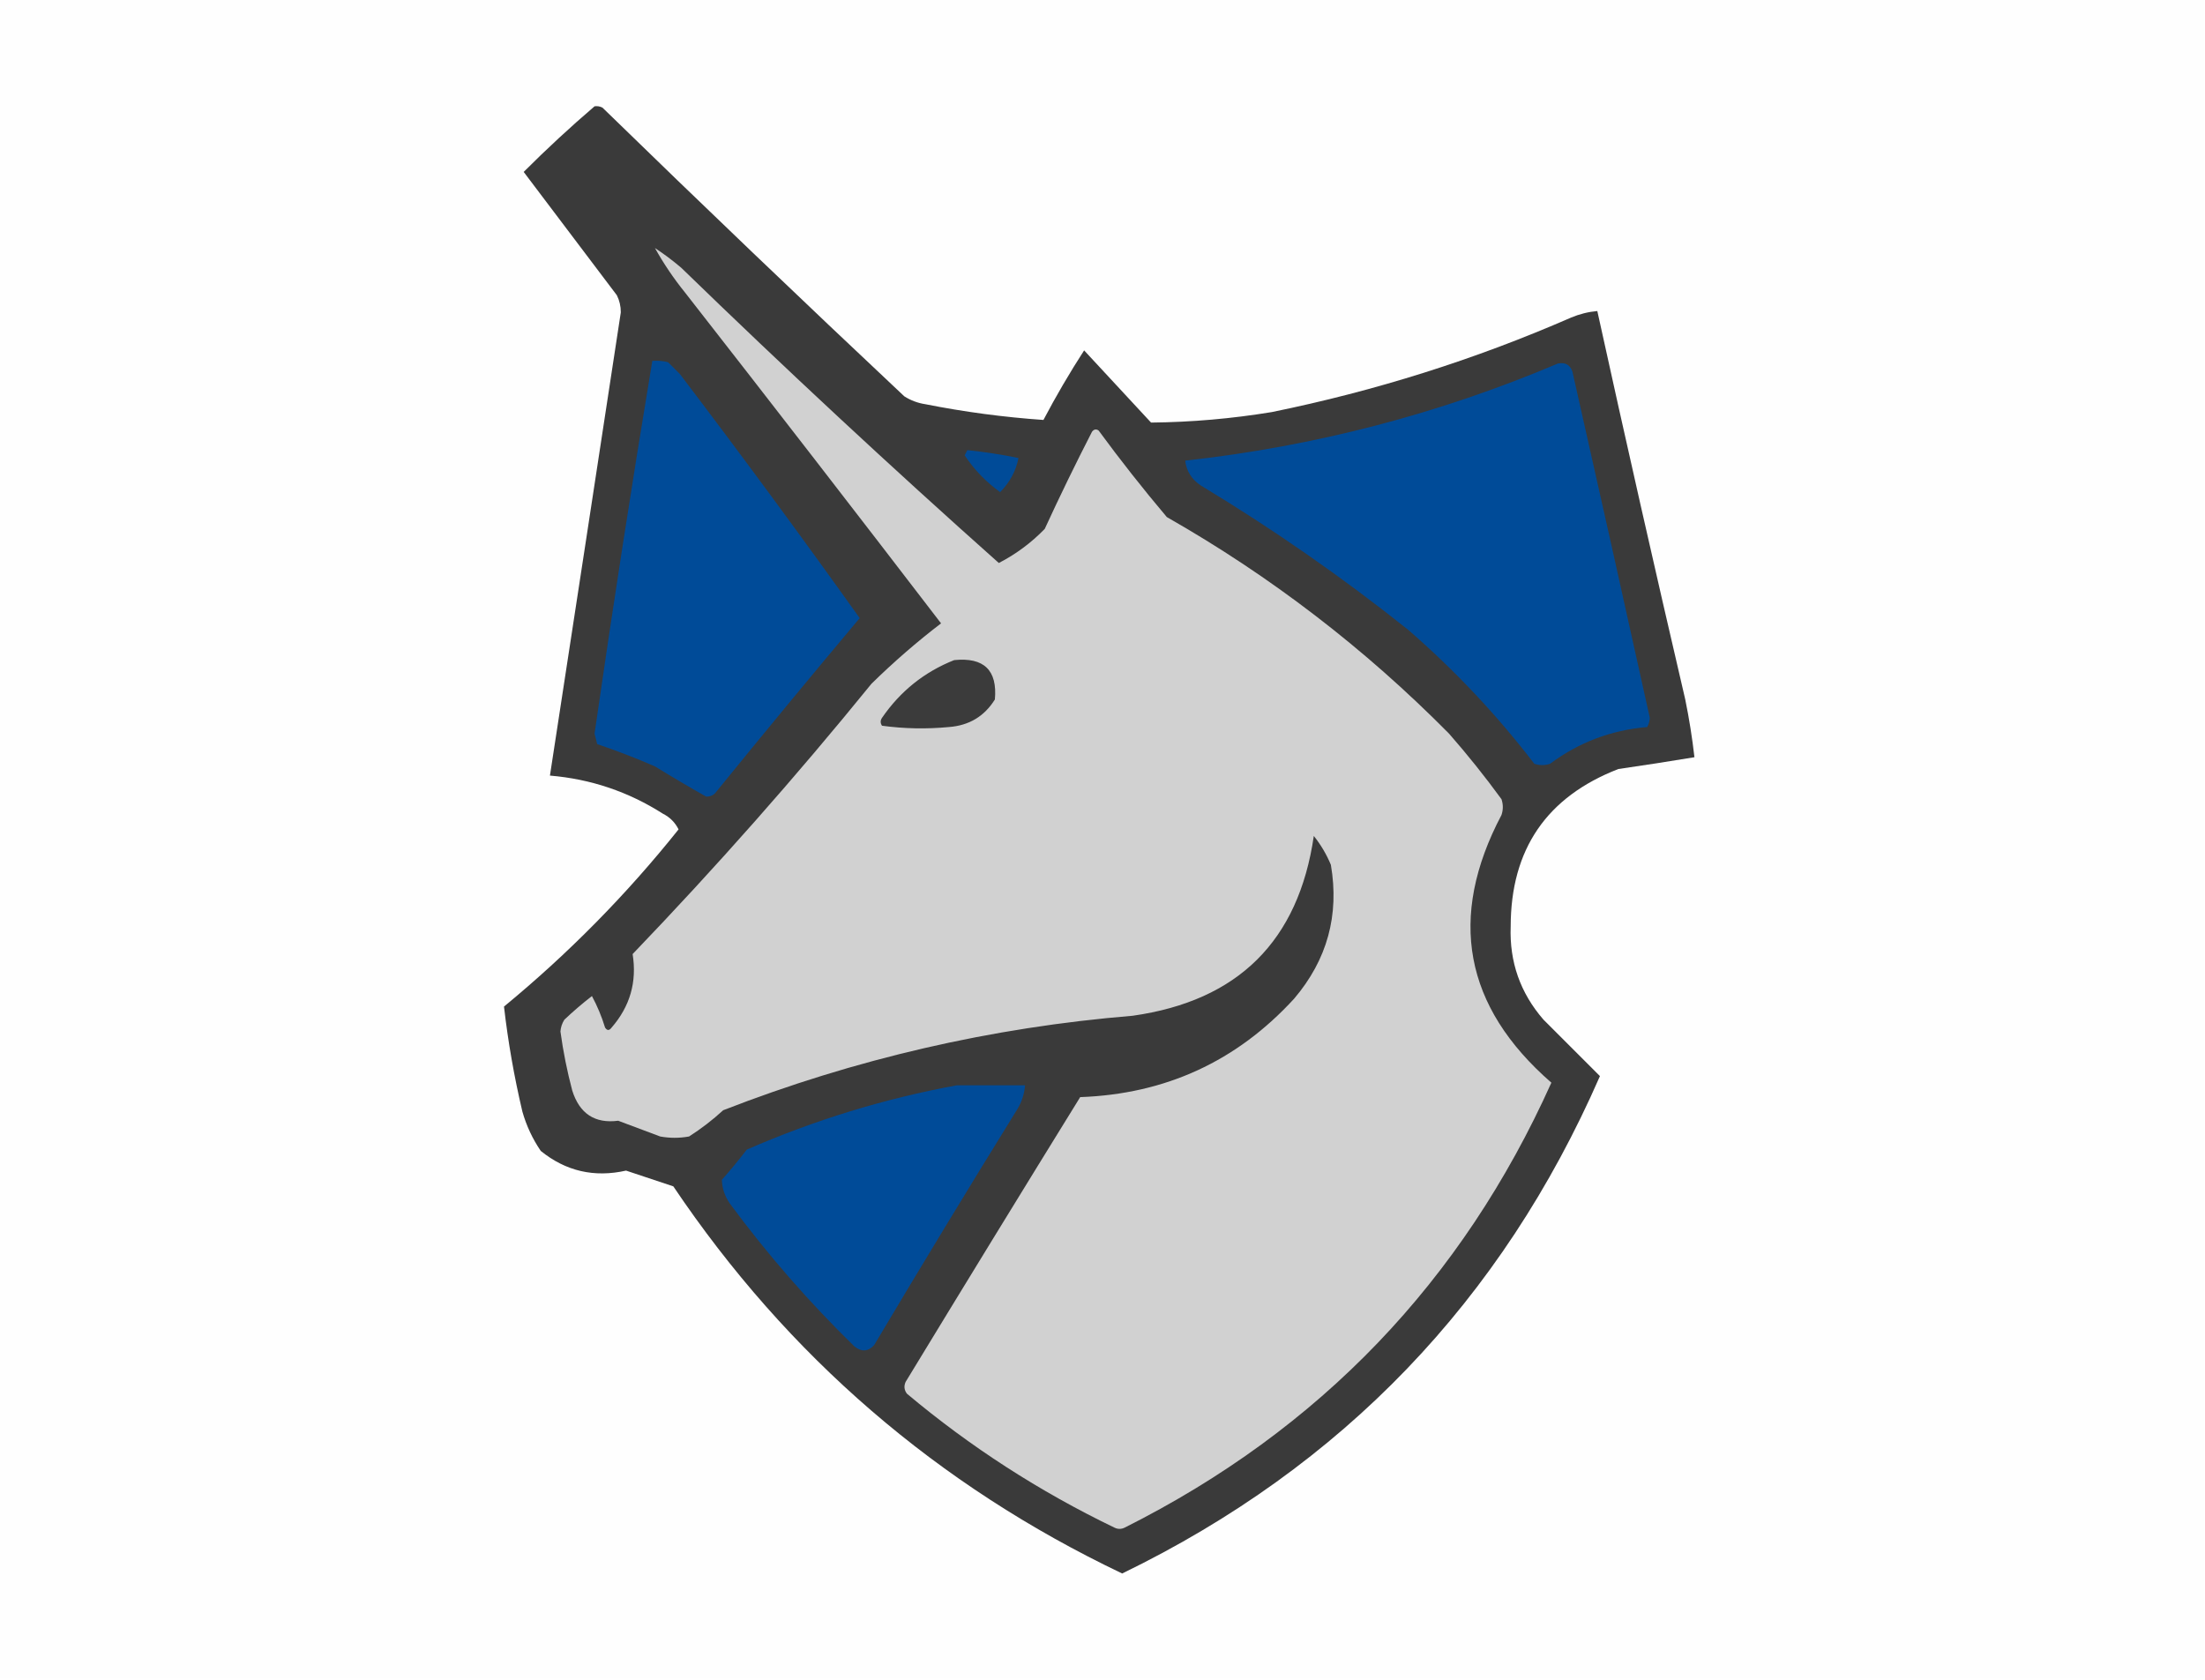
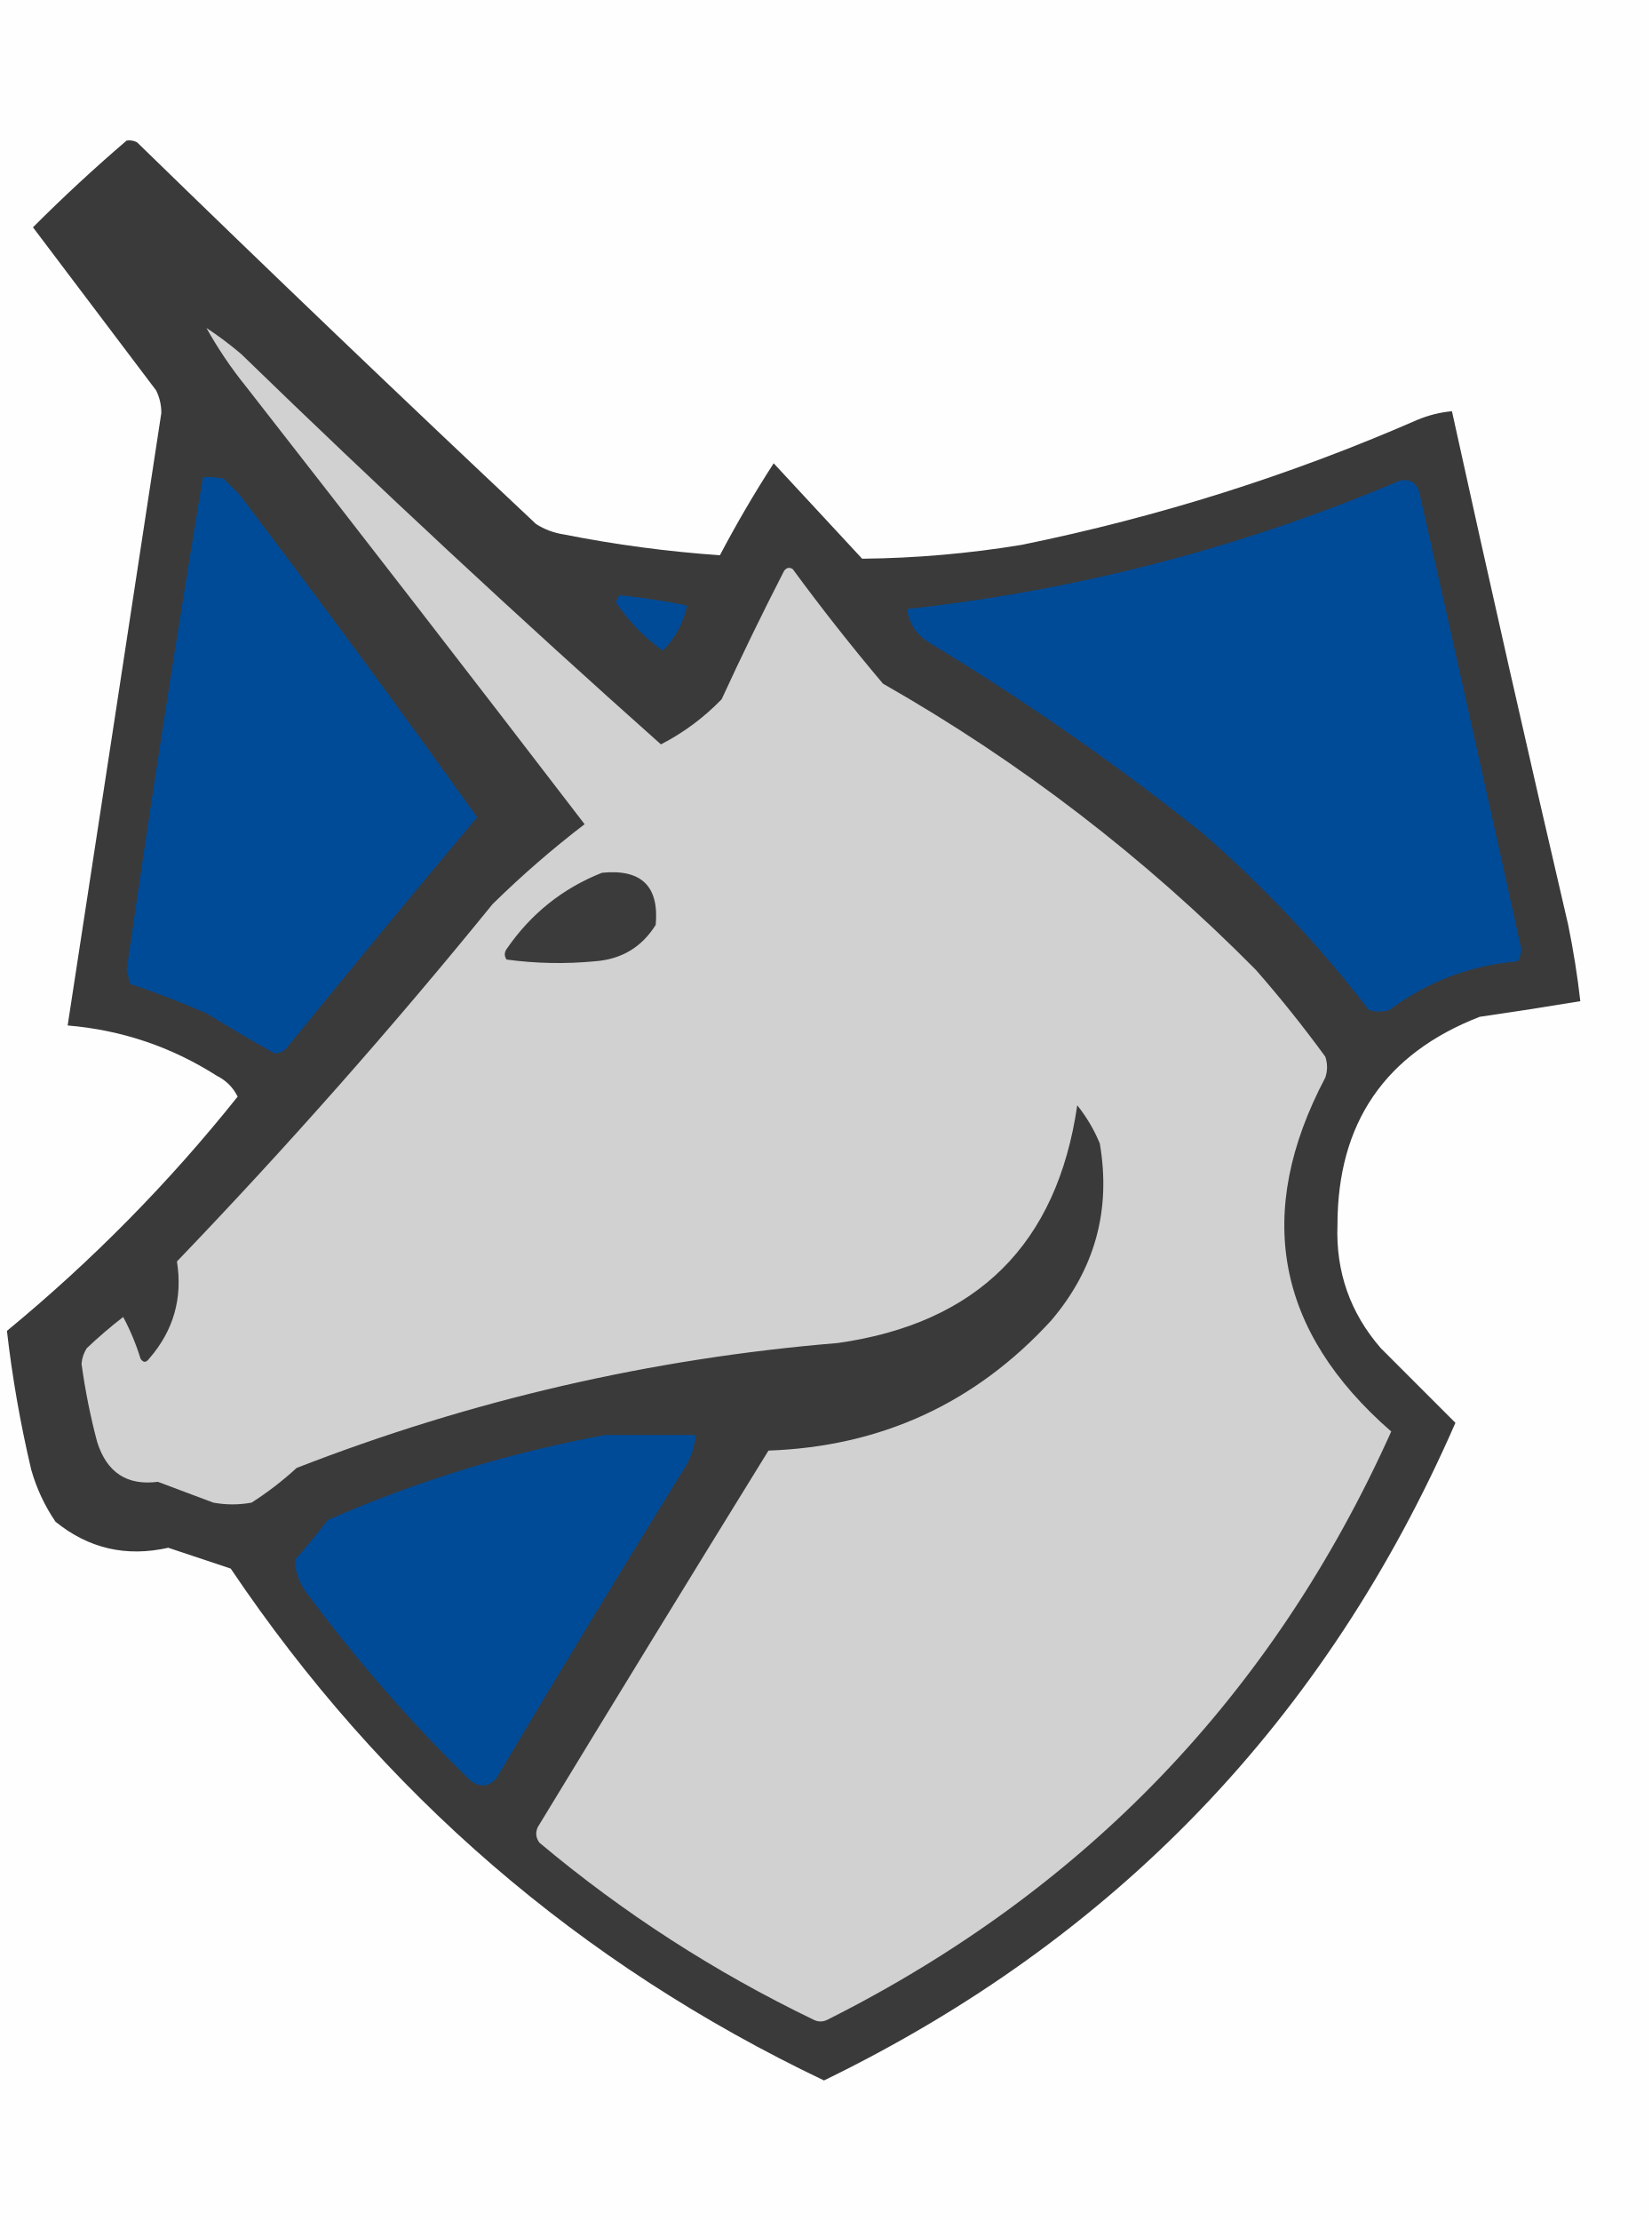
- <svg xmlns="http://www.w3.org/2000/svg" version="1.1" width="840px" height="640px" style="shape-rendering:geometricPrecision; text-rendering:geometricPrecision; image-rendering:optimizeQuality; fill-rule:evenodd; clip-rule:evenodd">
+ <svg xmlns="http://www.w3.org/2000/svg" version="1.1" width="476px" height="640px" style="shape-rendering:geometricPrecision; text-rendering:geometricPrecision; image-rendering:optimizeQuality; fill-rule:evenodd; clip-rule:evenodd">
  <g>
-     <path style="opacity:1" fill="#fefefe" d="M -0.5,-0.5 C 279.5,-0.5 559.5,-0.5 839.5,-0.5C 839.5,212.833 839.5,426.167 839.5,639.5C 559.5,639.5 279.5,639.5 -0.5,639.5C -0.5,426.167 -0.5,212.833 -0.5,-0.5 Z" />
+     <path style="opacity:1" fill="#fefefe" d="M -0.5,-0.5 C 158.167,-0.5 316.833,-0.5 475.5,-0.5C 475.5,212.833 475.5,426.167 475.5,639.5C 316.833,639.5 158.167,639.5 -0.5,639.5C -0.5,426.167 -0.5,212.833 -0.5,-0.5 Z" />
  </g>
  <g>
-     <path style="opacity:1" fill="#3a3a3a" d="M 226.5,40.5 C 227.552,40.35 228.552,40.517 229.5,41C 267.53,78.031 305.864,114.698 344.5,151C 346.957,152.562 349.624,153.562 352.5,154C 367.4,156.951 382.4,158.951 397.5,160C 402.3,150.892 407.467,142.058 413,133.5C 421.487,142.655 429.987,151.821 438.5,161C 453.912,160.844 469.245,159.51 484.5,157C 523.991,148.944 561.991,136.944 598.5,121C 601.72,119.648 605.053,118.814 608.5,118.5C 619.345,167.882 630.512,217.215 642,266.5C 643.498,273.811 644.664,281.144 645.5,288.5C 635.869,290.096 626.202,291.596 616.5,293C 589.187,303.613 575.521,323.613 575.5,353C 575,366.496 579.167,378.329 588,388.5C 595.322,395.822 602.488,402.988 609.5,410C 572.118,495.549 511.451,558.715 427.5,599.5C 357.09,565.926 300.09,516.76 256.5,452C 250.524,450.016 244.524,448.016 238.5,446C 226.374,448.726 215.541,446.226 206,438.5C 202.863,433.892 200.53,428.892 199,423.5C 195.863,410.217 193.53,396.883 192,383.5C 216.548,363.285 238.715,340.785 258.5,316C 257.179,313.346 255.179,311.346 252.5,310C 239.369,301.633 225.035,296.8 209.5,295.5C 218.536,236.676 227.536,177.843 236.5,119C 236.506,116.7 236.006,114.534 235,112.5C 223.167,96.833 211.333,81.167 199.5,65.5C 208.22,56.777 217.22,48.444 226.5,40.5 Z" />
+     <path style="opacity:1" fill="#3a3a3a" d="M 36.5,40.5 C 37.552,40.35 38.552,40.517 39.5,41C 77.53,78.031 115.864,114.698 154.5,151C 156.957,152.562 159.624,153.562 162.5,154C 177.4,156.951 192.4,158.951 207.5,160C 212.3,150.892 217.467,142.058 223,133.5C 231.487,142.655 239.987,151.821 248.5,161C 263.912,160.844 279.245,159.51 294.5,157C 333.991,148.944 371.991,136.944 408.5,121C 411.72,119.648 415.053,118.814 418.5,118.5C 429.345,167.882 440.512,217.215 452,266.5C 453.498,273.811 454.664,281.144 455.5,288.5C 445.869,290.096 436.202,291.596 426.5,293C 399.187,303.613 385.521,323.613 385.5,353C 385,366.496 389.167,378.329 398,388.5C 405.322,395.822 412.488,402.988 419.5,410C 382.118,495.549 321.451,558.715 237.5,599.5C 167.09,565.926 110.09,516.76 66.5,452C 60.524,450.016 54.524,448.016 48.5,446C 36.374,448.726 25.541,446.226 16,438.5C 12.863,433.892 10.53,428.892 9,423.5C 5.863,410.217 3.53,396.883 2,383.5C 26.548,363.285 48.715,340.785 68.5,316C 67.179,313.346 65.179,311.346 62.5,310C 49.369,301.633 35.035,296.8 19.5,295.5C 28.536,236.676 37.536,177.843 46.5,119C 46.506,116.7 46.006,114.534 45,112.5C 33.167,96.833 21.333,81.167 9.5,65.5C 18.22,56.777 27.22,48.444 36.5,40.5 Z" />
  </g>
  <g>
-     <path style="opacity:1" fill="#d1d1d1" d="M 249.5,94.5 C 252.938,96.759 256.271,99.259 259.5,102C 299.081,140.418 339.414,177.918 380.5,214.5C 387.038,211.13 392.872,206.797 398,201.5C 403.728,189.044 409.728,176.711 416,164.5C 416.718,163.549 417.551,163.383 418.5,164C 426.786,175.287 435.452,186.287 444.5,197C 484.037,219.52 519.87,247.02 552,279.5C 559.047,287.545 565.713,295.878 572,304.5C 572.667,306.5 572.667,308.5 572,310.5C 551.397,349.551 557.73,383.551 591,412.5C 557.012,488.159 502.845,544.659 428.5,582C 427.167,582.667 425.833,582.667 424.5,582C 395.955,568.24 369.622,551.24 345.5,531C 344.446,529.612 344.28,528.112 345,526.5C 367.041,490.25 389.208,454.083 411.5,418C 443.997,416.845 471.163,404.345 493,380.5C 505.611,365.669 510.277,348.669 507,329.5C 505.337,325.504 503.171,321.837 500.5,318.5C 494.682,358.484 471.682,381.317 431.5,387C 377.739,391.441 325.739,403.441 275.5,423C 271.452,426.716 267.118,430.05 262.5,433C 258.833,433.667 255.167,433.667 251.5,433C 246.167,431 240.833,429 235.5,427C 226.611,428.151 220.778,424.317 218,415.5C 216.038,408.102 214.538,400.602 213.5,393C 213.625,391.373 214.125,389.873 215,388.5C 218.328,385.342 221.828,382.342 225.5,379.5C 227.548,383.304 229.215,387.304 230.5,391.5C 231.274,392.711 232.107,392.711 233,391.5C 240.022,383.412 242.689,374.079 241,363.5C 272.792,330.38 303.125,296.047 332,260.5C 340.415,252.244 349.249,244.578 358.5,237.5C 326.191,195.357 293.691,153.357 261,111.5C 256.651,106.122 252.818,100.455 249.5,94.5 Z" />
+     <path style="opacity:1" fill="#d1d1d1" d="M 59.5,94.5 C 62.938,96.759 66.271,99.259 69.5,102C 109.081,140.418 149.414,177.918 190.5,214.5C 197.038,211.13 202.872,206.797 208,201.5C 213.728,189.044 219.728,176.711 226,164.5C 226.718,163.549 227.551,163.383 228.5,164C 236.786,175.287 245.452,186.287 254.5,197C 294.037,219.52 329.87,247.02 362,279.5C 369.047,287.545 375.713,295.878 382,304.5C 382.667,306.5 382.667,308.5 382,310.5C 361.397,349.551 367.73,383.551 401,412.5C 367.012,488.159 312.845,544.659 238.5,582C 237.167,582.667 235.833,582.667 234.5,582C 205.955,568.24 179.622,551.24 155.5,531C 154.446,529.612 154.28,528.112 155,526.5C 177.041,490.25 199.208,454.083 221.5,418C 253.997,416.845 281.163,404.345 303,380.5C 315.611,365.669 320.277,348.669 317,329.5C 315.337,325.504 313.171,321.837 310.5,318.5C 304.682,358.484 281.682,381.317 241.5,387C 187.739,391.441 135.739,403.441 85.5,423C 81.452,426.716 77.118,430.05 72.5,433C 68.833,433.667 65.167,433.667 61.5,433C 56.167,431 50.833,429 45.5,427C 36.611,428.151 30.778,424.317 28,415.5C 26.038,408.102 24.538,400.602 23.5,393C 23.625,391.373 24.125,389.873 25,388.5C 28.328,385.342 31.828,382.342 35.5,379.5C 37.548,383.304 39.215,387.304 40.5,391.5C 41.274,392.711 42.107,392.711 43,391.5C 50.022,383.412 52.689,374.079 51,363.5C 82.792,330.38 113.125,296.047 142,260.5C 150.415,252.244 159.249,244.578 168.5,237.5C 136.191,195.357 103.691,153.357 71,111.5C 66.651,106.122 62.818,100.455 59.5,94.5 Z" />
  </g>
  <g>
-     <path style="opacity:1" fill="#004b98" d="M 248.5,137.5 C 250.527,137.338 252.527,137.505 254.5,138C 256,139.5 257.5,141 259,142.5C 282.334,173.185 305.167,204.185 327.5,235.5C 309.176,257.328 291.01,279.328 273,301.5C 272.044,302.894 270.711,303.561 269,303.5C 262.479,299.818 255.979,295.985 249.5,292C 242.311,288.866 234.978,286.033 227.5,283.5C 227.167,282.167 226.833,280.833 226.5,279.5C 233.327,232.04 240.66,184.706 248.5,137.5 Z" />
+     <path style="opacity:1" fill="#004b98" d="M 58.5,137.5 C 60.527,137.338 62.527,137.505 64.5,138C 66,139.5 67.5,141 69,142.5C 92.334,173.185 115.167,204.185 137.5,235.5C 119.176,257.328 101.01,279.328 83,301.5C 82.044,302.894 80.711,303.561 79,303.5C 72.479,299.818 65.979,295.985 59.5,292C 52.311,288.866 44.978,286.033 37.5,283.5C 37.167,282.167 36.833,280.833 36.5,279.5C 43.327,232.04 50.66,184.706 58.5,137.5 Z" />
  </g>
  <g>
-     <path style="opacity:1" fill="#004b98" d="M 593.5,138.5 C 596.238,137.965 598.072,138.965 599,141.5C 608.942,185.487 618.775,229.487 628.5,273.5C 628.43,274.772 628.097,275.938 627.5,277C 613.781,278.173 601.447,282.84 590.5,291C 588.5,291.667 586.5,291.667 584.5,291C 570.275,272.438 554.275,255.438 536.5,240C 511.321,219.919 484.987,201.585 457.5,185C 453.971,182.669 451.971,179.503 451.5,175.5C 500.784,170.062 548.117,157.728 593.5,138.5 Z" />
+     <path style="opacity:1" fill="#004b98" d="M 403.5,138.5 C 406.238,137.965 408.072,138.965 409,141.5C 418.942,185.487 428.775,229.487 438.5,273.5C 438.43,274.772 438.097,275.938 437.5,277C 423.781,278.173 411.447,282.84 400.5,291C 398.5,291.667 396.5,291.667 394.5,291C 380.275,272.438 364.275,255.438 346.5,240C 321.321,219.919 294.987,201.585 267.5,185C 263.971,182.669 261.971,179.503 261.5,175.5C 310.784,170.062 358.117,157.728 403.5,138.5 Z" />
  </g>
  <g>
-     <path style="opacity:1" fill="#004b98" d="M 368.5,171.5 C 375.083,172.185 381.583,173.185 388,174.5C 387.017,179.461 384.683,183.794 381,187.5C 375.645,183.646 371.145,178.979 367.5,173.5C 367.863,172.817 368.196,172.15 368.5,171.5 Z" />
+     <path style="opacity:1" fill="#004b98" d="M 178.5,171.5 C 185.083,172.185 191.583,173.185 198,174.5C 197.017,179.461 194.683,183.794 191,187.5C 185.645,183.646 181.145,178.979 177.5,173.5C 177.863,172.817 178.196,172.15 178.5,171.5 Z" />
  </g>
  <g>
-     <path style="opacity:1" fill="#3b3b3b" d="M 363.5,251.5 C 374.846,250.348 380.013,255.348 379,266.5C 374.996,272.924 369.162,276.424 361.5,277C 352.921,277.816 344.421,277.649 336,276.5C 335.333,275.5 335.333,274.5 336,273.5C 343.001,263.319 352.168,255.986 363.5,251.5 Z" />
+     <path style="opacity:1" fill="#3b3b3b" d="M 173.5,251.5 C 184.846,250.348 190.013,255.348 189,266.5C 184.996,272.924 179.162,276.424 171.5,277C 162.921,277.816 154.421,277.649 146,276.5C 145.333,275.5 145.333,274.5 146,273.5C 153.001,263.319 162.168,255.986 173.5,251.5 Z" />
  </g>
  <g>
-     <path style="opacity:1" fill="#004b98" d="M 364.5,413.5 C 373.167,413.5 381.833,413.5 390.5,413.5C 390.201,417.105 389.035,420.439 387,423.5C 368.749,453 350.749,482.667 333,512.5C 330.716,514.984 328.216,515.151 325.5,513C 308.133,496.049 292.3,477.883 278,458.5C 276.086,455.702 275.086,452.702 275,449.5C 278.276,445.799 281.442,441.965 284.5,438C 310.303,426.72 336.97,418.554 364.5,413.5 Z" />
+     <path style="opacity:1" fill="#004b98" d="M 174.5,413.5 C 183.167,413.5 191.833,413.5 200.5,413.5C 200.201,417.105 199.035,420.439 197,423.5C 178.749,453 160.749,482.667 143,512.5C 140.716,514.984 138.216,515.151 135.5,513C 118.133,496.049 102.3,477.883 88,458.5C 86.086,455.702 85.086,452.702 85,449.5C 88.275,445.799 91.442,441.965 94.5,438C 120.303,426.72 146.97,418.554 174.5,413.5 Z" />
  </g>
</svg>
